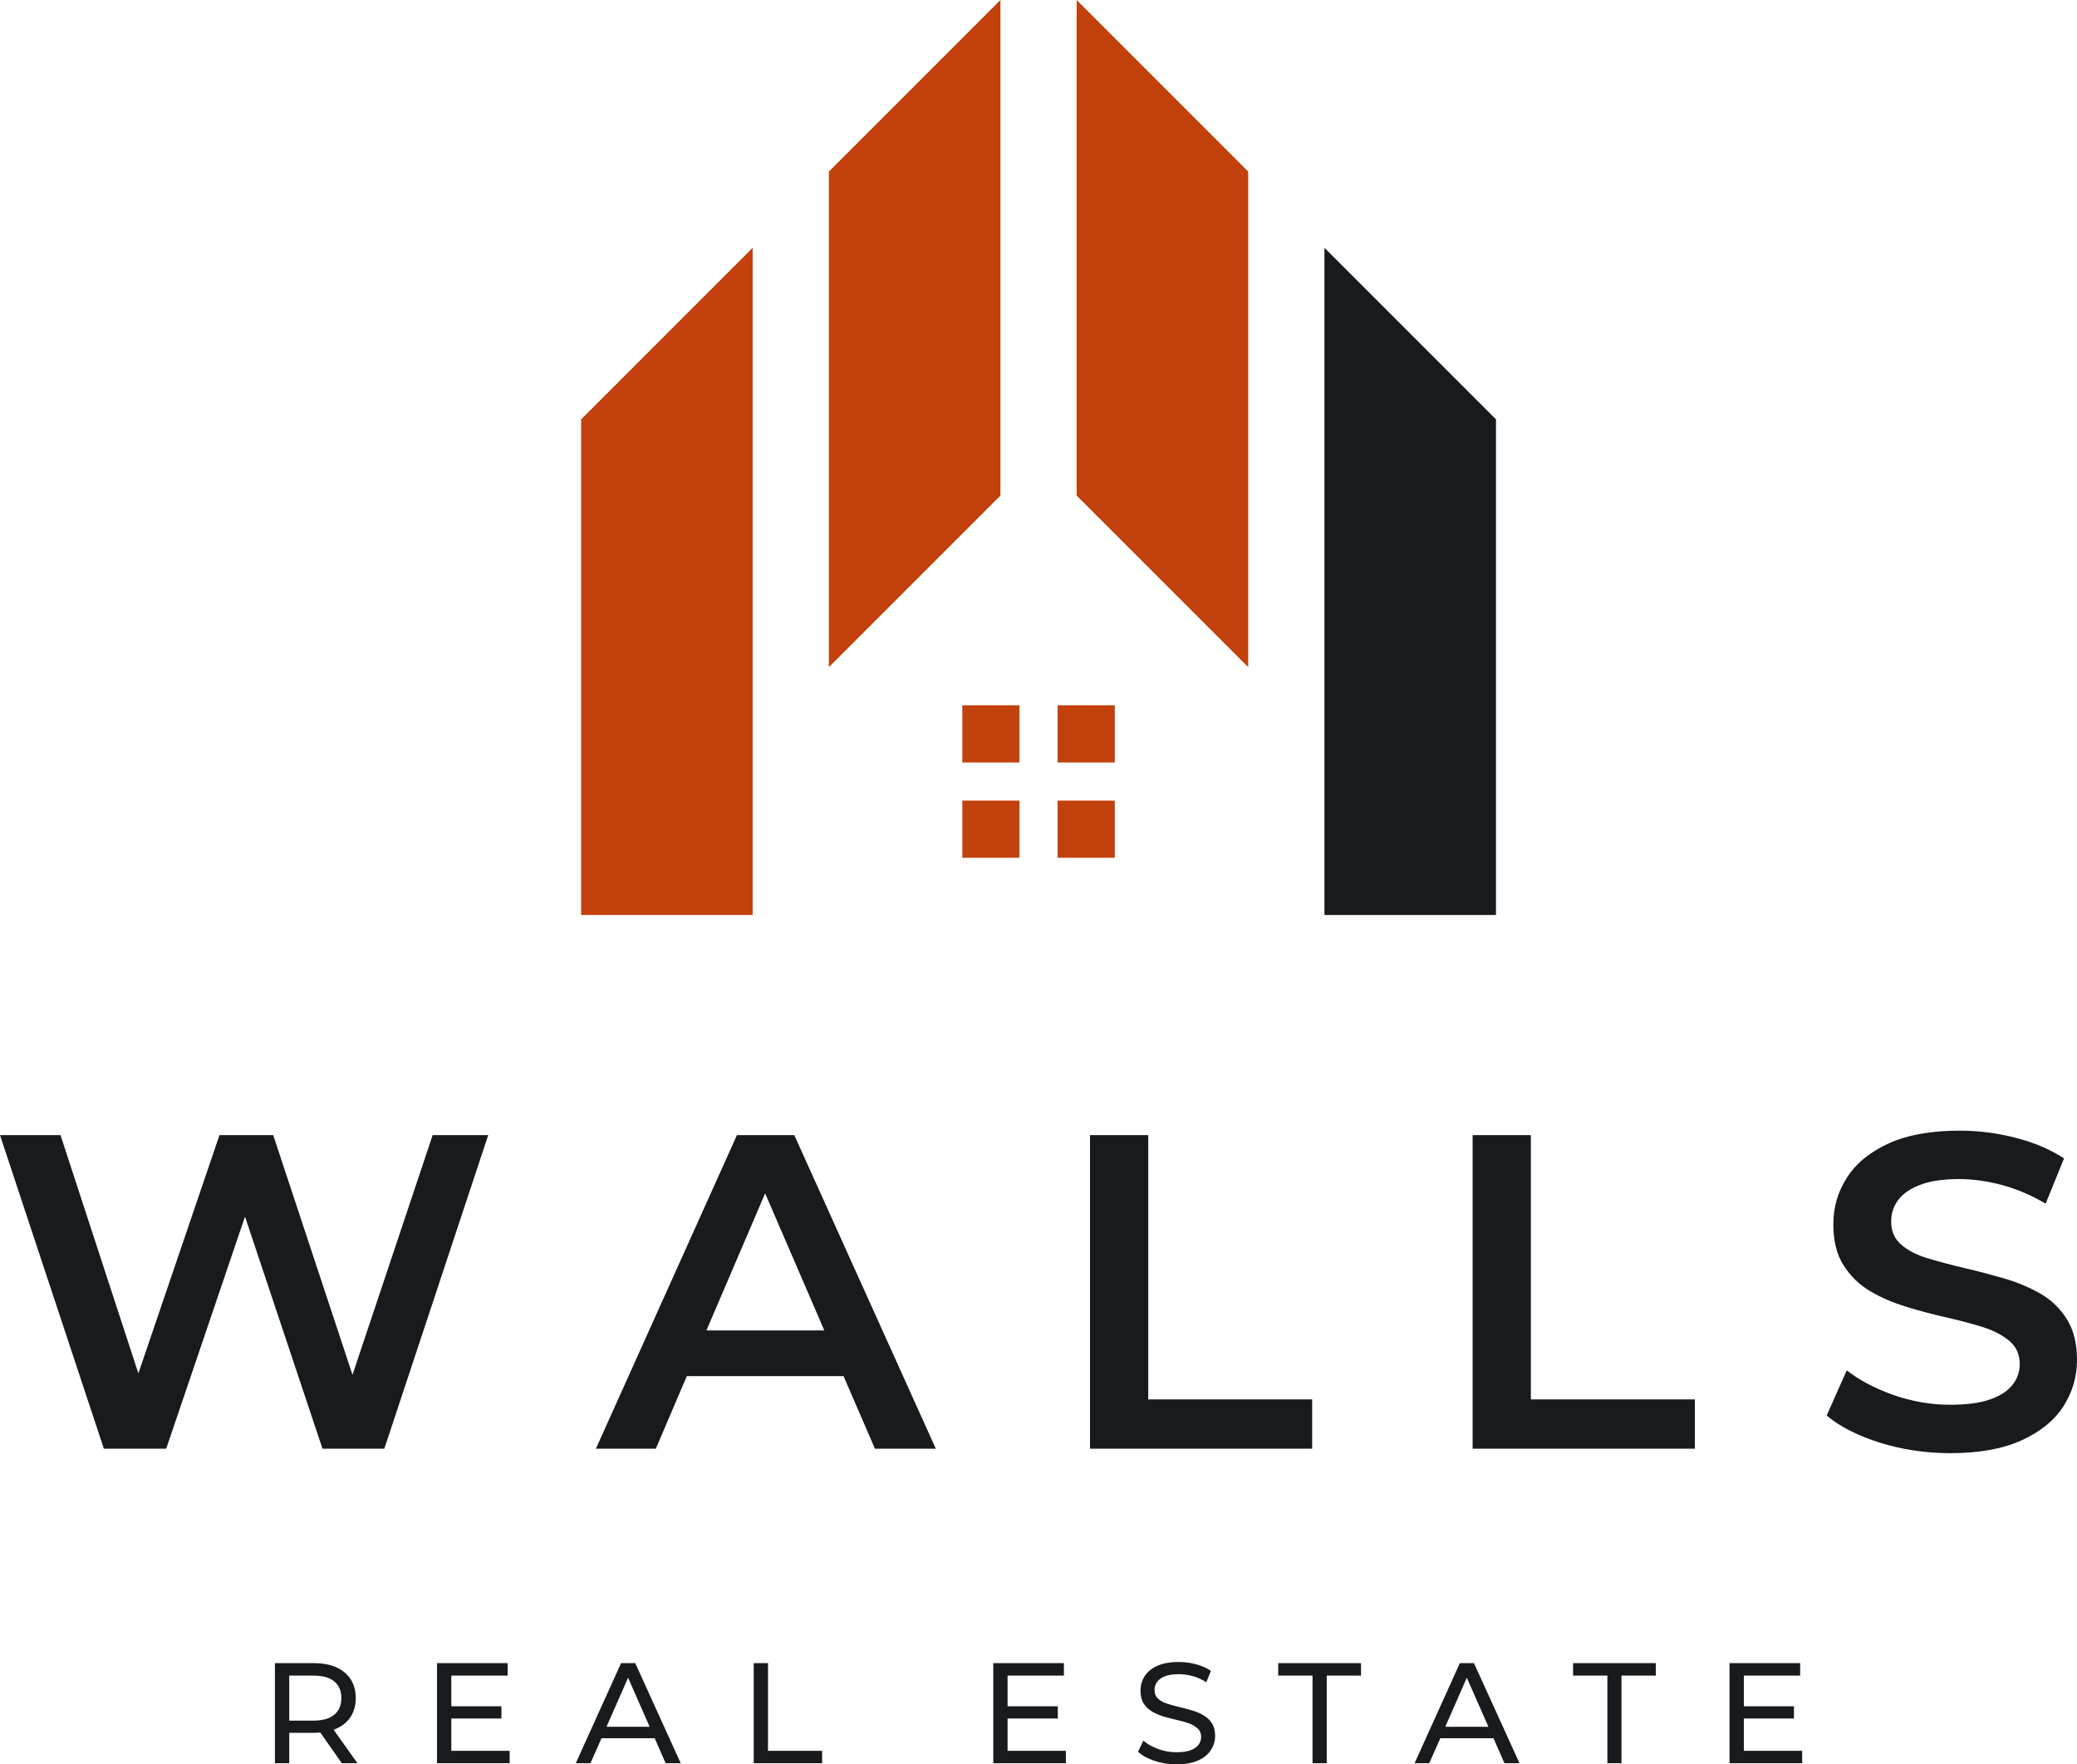
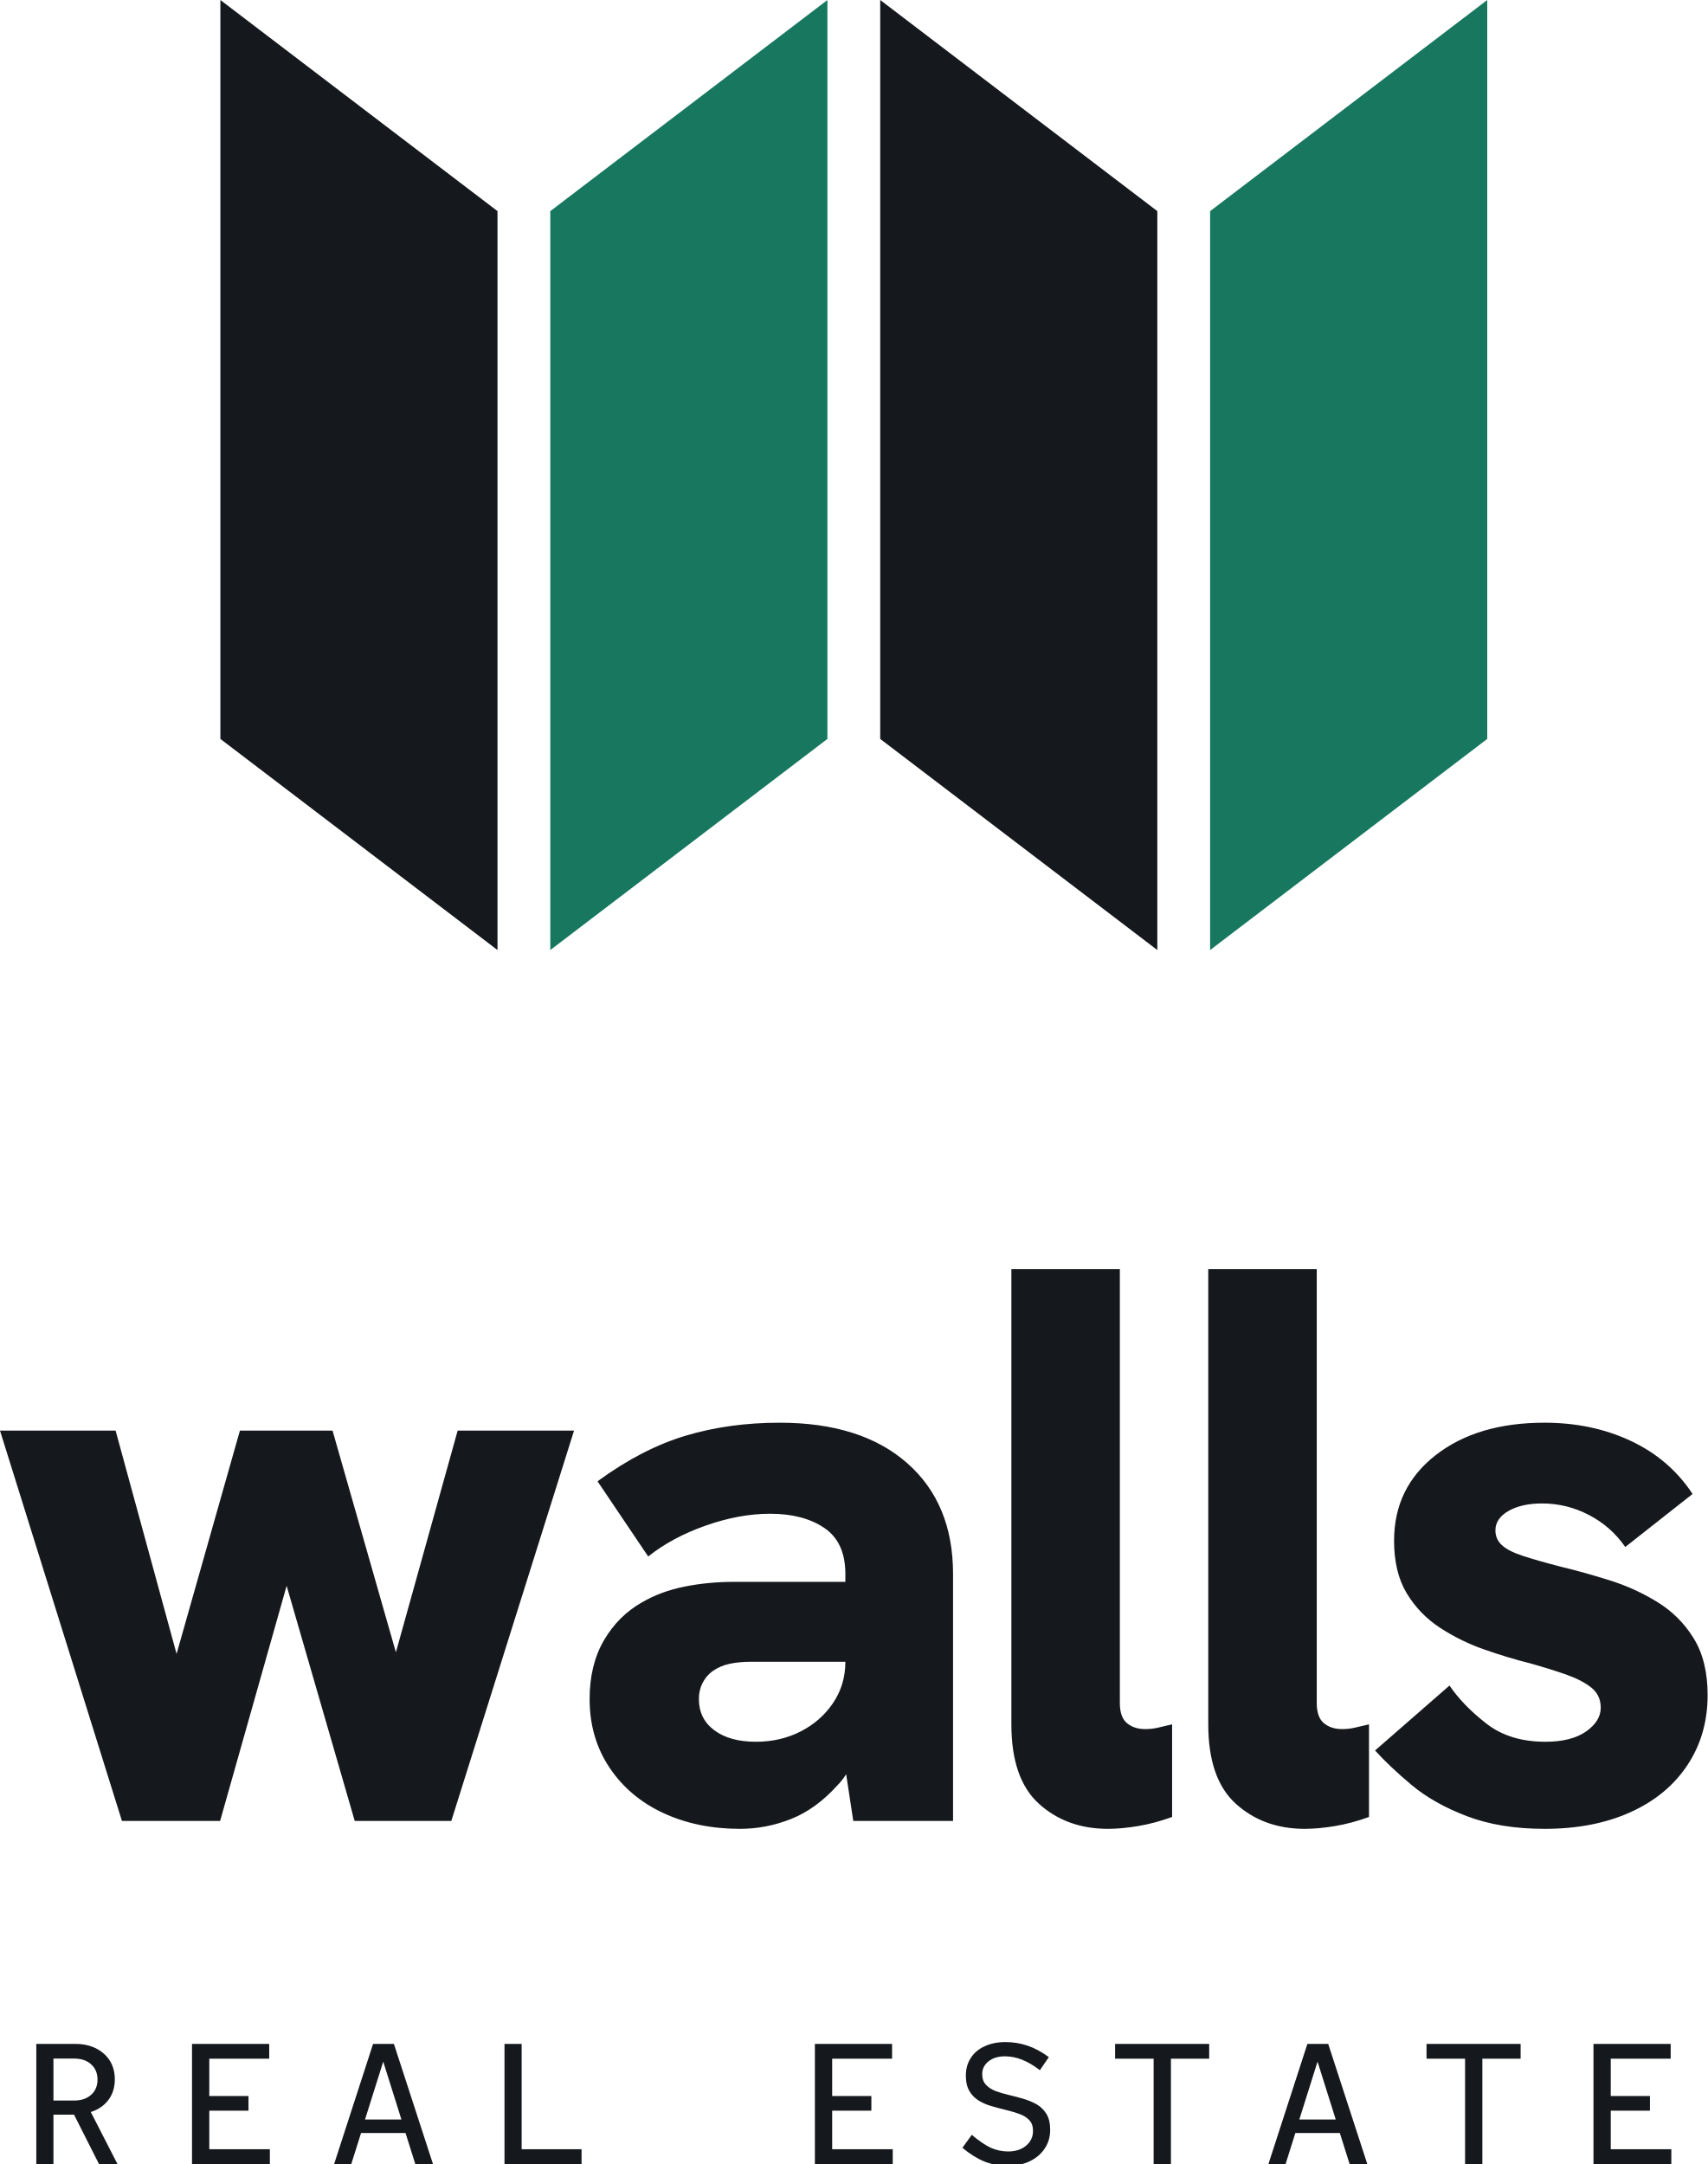
- <svg xmlns="http://www.w3.org/2000/svg" width="217.95" height="185" viewBox="0 0 217.95 185" role="img" aria-label="Walls Real Estate">
-   <g transform="translate(-76.02 -50)">
-     <path fill="#C2410C" d="M137 94 155 76 155 146 137 146Z" />
-     <path fill="#C2410C" d="M163 68 181 50 181 102 163 120Z" />
-     <path fill="#C2410C" d="M189 50 207 68 207 120 189 102Z" />
-     <path fill="#171B1E" d="M215 76 233 94 233 146 215 146Z" />
-     <g fill="#C2410C">
-       <rect x="177" y="124" width="6" height="6" />
-       <rect x="187" y="124" width="6" height="6" />
-       <rect x="177" y="134" width="6" height="6" />
-       <rect x="187" y="134" width="6" height="6" />
-     </g>
+ <svg xmlns="http://www.w3.org/2000/svg" width="129.4" height="164" viewBox="0 0 129.4 164" role="img" aria-label="Walls Real Estate">
+   <g transform="translate(-120.3 -62)">
+     <path fill="#15181C" d="M137 62 158 78 158 134 137 118Z" />
+     <path fill="#17775F" d="M162 78 183 62 183 118 162 134Z" />
+     <path fill="#15181C" d="M187 62 208 78 208 134 187 118Z" />
+     <path fill="#17775F" d="M212 78 233 62 233 118 212 134Z" />
  </g>
-   <path fill="#171B1E" transform="translate(0 152)" d="M10.9 0L0 -32.9L6.35 -32.9L14.52 -7.9L23.03 -32.9L28.67 -32.9L36.99 -7.75L45.4 -32.9L51.23 -32.9L40.33 0L33.84 0L25.71 -24.35L17.44 0ZM62.53 0L77.33 -32.9L83.35 -32.9L98.2 0L91.81 0L88.52 -7.61L72.07 -7.61L68.82 0ZM86.5 -12.41L80.29 -26.79L74.13 -12.41ZM114.38 0L114.38 -32.9L120.49 -32.9L120.49 -5.17L137.69 -5.17L137.69 0ZM154.53 0L154.53 -32.9L160.64 -32.9L160.64 -5.17L177.85 -5.17L177.85 0ZM204.65 0.47Q200.8 0.47 197.27 -0.63Q193.75 -1.74 191.68 -3.48L193.79 -8.22Q195.77 -6.67 198.68 -5.64Q201.6 -4.61 204.65 -4.61Q207.24 -4.61 208.83 -5.17Q210.43 -5.73 211.18 -6.7Q211.94 -7.66 211.94 -8.88Q211.94 -10.39 210.86 -11.3Q209.77 -12.22 208.06 -12.76Q206.34 -13.3 204.25 -13.77Q202.16 -14.24 200.07 -14.88Q197.98 -15.51 196.26 -16.52Q194.55 -17.53 193.47 -19.22Q192.38 -20.91 192.38 -23.55Q192.38 -26.23 193.82 -28.46Q195.25 -30.69 198.19 -32.03Q201.13 -33.37 205.64 -33.37Q208.6 -33.37 211.51 -32.62Q214.43 -31.87 216.59 -30.46L214.66 -25.71Q212.45 -27.02 210.1 -27.66Q207.75 -28.29 205.59 -28.29Q203.05 -28.29 201.48 -27.68Q199.9 -27.07 199.18 -26.08Q198.45 -25.1 198.45 -23.83Q198.45 -22.32 199.5 -21.41Q200.56 -20.49 202.28 -19.98Q203.99 -19.46 206.11 -18.96Q208.22 -18.47 210.31 -17.86Q212.41 -17.25 214.12 -16.26Q215.84 -15.27 216.89 -13.58Q217.95 -11.89 217.95 -9.31Q217.95 -6.67 216.52 -4.44Q215.08 -2.21 212.12 -0.87Q209.16 0.47 204.65 0.47Z" />
-   <path fill="#171B1E" transform="translate(28.85 185)" d="M0 0L0 -10.5L4.1 -10.5Q6.14 -10.5 7.3 -9.53Q8.48 -8.56 8.48 -6.84Q8.48 -5.7 7.95 -4.88Q7.43 -4.06 6.45 -3.63Q6.32 -3.57 6.16 -3.51L8.66 0L7.02 0L4.76 -3.22Q4.44 -3.19 4.1 -3.19L1.5 -3.19L1.5 0ZM1.5 -4.47L4.05 -4.47Q5.49 -4.47 6.23 -5.09Q6.97 -5.71 6.97 -6.84Q6.97 -7.96 6.23 -8.58Q5.49 -9.19 4.05 -9.19L1.5 -9.19ZM17.01 0L17.01 -10.5L24.42 -10.5L24.42 -9.19L18.51 -9.19L18.51 -5.97L23.77 -5.97L23.77 -4.69L18.51 -4.69L18.51 -1.3L24.63 -1.3L24.63 0ZM31.57 0L36.32 -10.5L37.81 -10.5L42.58 0L41 0L39.85 -2.62L34.27 -2.62L33.11 0ZM39.32 -3.82L37.06 -8.97L34.79 -3.82ZM50.24 0L50.24 -10.5L51.74 -10.5L51.74 -1.3L57.42 -1.3L57.42 0ZM75.38 0L75.38 -10.5L82.79 -10.5L82.79 -9.19L76.88 -9.19L76.88 -5.97L82.15 -5.97L82.15 -4.69L76.88 -4.69L76.88 -1.3L83 -1.3L83 0ZM94.59 0.12Q93.39 0.12 92.3 -0.25Q91.2 -0.61 90.57 -1.2L91.13 -2.37Q91.73 -1.84 92.66 -1.5Q93.59 -1.15 94.59 -1.15Q95.51 -1.15 96.08 -1.36Q96.65 -1.57 96.92 -1.94Q97.19 -2.31 97.19 -2.77Q97.19 -3.31 96.83 -3.64Q96.48 -3.97 95.92 -4.18Q95.36 -4.38 94.68 -4.53Q94.01 -4.68 93.32 -4.88Q92.64 -5.08 92.08 -5.4Q91.52 -5.71 91.17 -6.25Q90.83 -6.78 90.83 -7.62Q90.83 -8.43 91.25 -9.11Q91.68 -9.79 92.57 -10.21Q93.47 -10.62 94.85 -10.62Q95.76 -10.62 96.66 -10.38Q97.56 -10.14 98.22 -9.69L97.73 -8.49Q97.05 -8.94 96.3 -9.14Q95.55 -9.34 94.85 -9.34Q93.96 -9.34 93.39 -9.12Q92.82 -8.89 92.56 -8.52Q92.3 -8.14 92.3 -7.68Q92.3 -7.12 92.65 -6.79Q93 -6.46 93.56 -6.27Q94.13 -6.07 94.8 -5.92Q95.48 -5.76 96.16 -5.56Q96.84 -5.37 97.4 -5.05Q97.97 -4.74 98.31 -4.21Q98.66 -3.69 98.66 -2.86Q98.66 -2.07 98.22 -1.39Q97.79 -0.7 96.88 -0.29Q95.97 0.12 94.59 0.12ZM108.88 0L108.88 -9.19L105.28 -9.19L105.28 -10.5L113.97 -10.5L113.97 -9.19L110.37 -9.19L110.37 0ZM119.59 0L124.34 -10.5L125.82 -10.5L130.6 0L129.02 0L127.87 -2.62L122.29 -2.62L121.13 0ZM127.34 -3.82L125.07 -8.97L122.81 -3.82ZM139.82 0L139.82 -9.19L136.22 -9.19L136.22 -10.5L144.9 -10.5L144.9 -9.19L141.3 -9.19L141.3 0ZM152.64 0L152.64 -10.5L160.05 -10.5L160.05 -9.19L154.14 -9.19L154.14 -5.97L159.4 -5.97L159.4 -4.69L154.14 -4.69L154.14 -1.3L160.26 -1.3L160.26 0Z" />
+   <path fill="#15181C" transform="translate(0 138)" d="M9.24 0L0 -29.58L8.76 -29.58L13.38 -12.66L18.18 -29.58L25.2 -29.58L30 -12.78L34.68 -29.58L43.5 -29.58L34.2 0L26.88 0L21.72 -17.82L16.68 0ZM64.66 0L64.12 -3.54Q63.82 -3.06 63.46 -2.7Q61.84 -0.9 59.95 -0.15Q58.06 0.6 56.08 0.6Q52.84 0.6 50.26 -0.6Q47.68 -1.8 46.18 -4.05Q44.68 -6.3 44.68 -9.24Q44.68 -11.82 45.76 -13.68Q46.84 -15.54 48.64 -16.56Q50.08 -17.4 51.88 -17.76Q53.68 -18.12 55.66 -18.12L64.06 -18.12L64.06 -18.72Q64.06 -21.12 62.47 -22.2Q60.88 -23.28 58.36 -23.28Q56.02 -23.28 53.47 -22.38Q50.92 -21.48 49.12 -20.04L45.28 -25.74Q48.64 -28.2 51.94 -29.19Q55.24 -30.18 59.08 -30.18Q65.26 -30.18 68.74 -27.12Q72.22 -24.06 72.22 -18.72L72.22 0ZM64.06 -12.06L56.86 -12.06Q56.02 -12.06 55.3 -11.91Q54.58 -11.76 53.98 -11.34Q53.5 -10.98 53.23 -10.44Q52.96 -9.9 52.96 -9.24Q52.96 -7.74 54.13 -6.87Q55.3 -6 57.28 -6Q59.14 -6 60.67 -6.78Q62.2 -7.56 63.13 -8.94Q64.06 -10.32 64.06 -12.06ZM83.96 0.6Q80.84 0.6 78.74 -1.29Q76.64 -3.18 76.64 -7.32L76.64 -41.82L84.86 -41.82L84.86 -8.94Q84.86 -7.86 85.4 -7.41Q85.94 -6.96 86.78 -6.96Q87.32 -6.96 87.8 -7.08Q88.28 -7.2 88.82 -7.32L88.82 -0.3Q87.5 0.18 86.24 0.39Q84.98 0.6 83.96 0.6ZM98.88 0.6Q95.76 0.6 93.66 -1.29Q91.56 -3.18 91.56 -7.32L91.56 -41.82L99.78 -41.82L99.78 -8.94Q99.78 -7.86 100.32 -7.41Q100.86 -6.96 101.7 -6.96Q102.24 -6.96 102.72 -7.08Q103.2 -7.2 103.74 -7.32L103.74 -0.3Q102.42 0.18 101.16 0.39Q99.9 0.6 98.88 0.6ZM117.04 0.6Q113.68 0.6 111.16 -0.36Q108.64 -1.32 106.96 -2.73Q105.28 -4.14 104.2 -5.34L109.84 -10.26Q110.86 -8.76 112.63 -7.38Q114.4 -6 117.1 -6Q119.08 -6 120.19 -6.78Q121.3 -7.56 121.3 -8.58Q121.3 -9.54 120.58 -10.11Q119.86 -10.68 118.66 -11.1Q117.46 -11.52 115.96 -11.94Q114.28 -12.36 112.48 -12.99Q110.68 -13.62 109.12 -14.64Q107.56 -15.66 106.6 -17.25Q105.64 -18.84 105.64 -21.24Q105.64 -25.26 108.79 -27.72Q111.94 -30.18 117.04 -30.18Q120.64 -30.18 123.58 -28.8Q126.52 -27.42 128.26 -24.78L123.16 -20.76Q122.08 -22.32 120.4 -23.19Q118.72 -24.06 116.86 -24.06Q115.3 -24.06 114.31 -23.49Q113.32 -22.92 113.32 -22.02Q113.32 -21.36 113.8 -20.91Q114.28 -20.46 115.36 -20.1Q116.44 -19.74 118.3 -19.26Q120.04 -18.84 121.96 -18.24Q123.88 -17.64 125.59 -16.59Q127.3 -15.54 128.35 -13.83Q129.4 -12.12 129.4 -9.54Q129.4 -6.54 127.87 -4.23Q126.34 -1.92 123.55 -0.66Q120.76 0.6 117.04 0.6Z" />
+   <path fill="#15181C" transform="translate(2.75 164)" d="M0 0L0 -9.1L2.98 -9.1Q3.86 -9.1 4.53 -8.76Q5.2 -8.42 5.58 -7.82Q5.95 -7.21 5.95 -6.41Q5.95 -5.51 5.47 -4.86Q4.98 -4.21 4.13 -3.94L6.15 0L4.75 0L2.86 -3.74L1.3 -3.74L1.3 0ZM1.3 -4.81L2.86 -4.81Q3.67 -4.81 4.15 -5.24Q4.64 -5.67 4.64 -6.4Q4.64 -7.12 4.15 -7.56Q3.67 -7.99 2.86 -7.99L1.3 -7.99ZM11.8 0L11.8 -9.1L17.65 -9.1L17.65 -7.98L13.11 -7.98L13.11 -5.15L16.08 -5.15L16.08 -4.04L13.11 -4.04L13.11 -1.12L17.7 -1.12L17.7 0ZM22.57 0L25.52 -9.1L27.1 -9.1L30.06 0L28.72 0L27.98 -2.35L24.61 -2.35L23.87 0ZM24.91 -3.37L27.67 -3.37L26.29 -7.76ZM35.48 0L35.48 -9.1L36.78 -9.1L36.78 -1.12L41.32 -1.12L41.32 0ZM59 0L59 -9.1L64.85 -9.1L64.85 -7.98L60.31 -7.98L60.31 -5.15L63.28 -5.15L63.28 -4.04L60.31 -4.04L60.31 -1.12L64.9 -1.12L64.9 0ZM73.62 0.14Q72.67 0.14 71.84 -0.19Q71.01 -0.53 70.18 -1.23L70.89 -2.21Q71.71 -1.52 72.33 -1.23Q72.96 -0.95 73.65 -0.95Q74.21 -0.95 74.63 -1.15Q75.05 -1.35 75.29 -1.7Q75.53 -2.05 75.53 -2.5Q75.53 -3.02 75.26 -3.31Q74.99 -3.61 74.53 -3.78Q74.08 -3.95 73.54 -4.08Q73 -4.21 72.44 -4.37Q71.89 -4.52 71.44 -4.79Q70.99 -5.06 70.72 -5.51Q70.44 -5.97 70.44 -6.69Q70.44 -7.46 70.81 -8.03Q71.18 -8.61 71.86 -8.92Q72.54 -9.24 73.44 -9.24Q74.31 -9.24 75.11 -8.97Q75.91 -8.7 76.73 -8.1L76.05 -7.11Q75.36 -7.64 74.71 -7.9Q74.06 -8.16 73.41 -8.16Q72.63 -8.16 72.16 -7.78Q71.68 -7.4 71.68 -6.82Q71.68 -6.3 71.96 -6.01Q72.23 -5.71 72.69 -5.53Q73.15 -5.36 73.71 -5.23Q74.26 -5.1 74.8 -4.94Q75.35 -4.78 75.81 -4.52Q76.27 -4.25 76.55 -3.79Q76.83 -3.33 76.83 -2.59Q76.83 -1.79 76.42 -1.18Q76.01 -0.56 75.29 -0.21Q74.56 0.14 73.62 0.14ZM84.67 0L84.67 -7.98L81.75 -7.98L81.75 -9.1L88.88 -9.1L88.88 -7.98L85.98 -7.98L85.98 0ZM93.37 0L96.32 -9.1L97.9 -9.1L100.86 0L99.52 0L98.78 -2.35L95.41 -2.35L94.67 0ZM95.71 -3.37L98.47 -3.37L97.09 -7.76ZM108.27 0L108.27 -7.98L105.35 -7.98L105.35 -9.1L112.48 -9.1L112.48 -7.98L109.58 -7.98L109.58 0ZM118 0L118 -9.1L123.85 -9.1L123.85 -7.98L119.31 -7.98L119.31 -5.15L122.28 -5.15L122.28 -4.04L119.31 -4.04L119.31 -1.12L123.9 -1.12L123.9 0Z" />
</svg>
